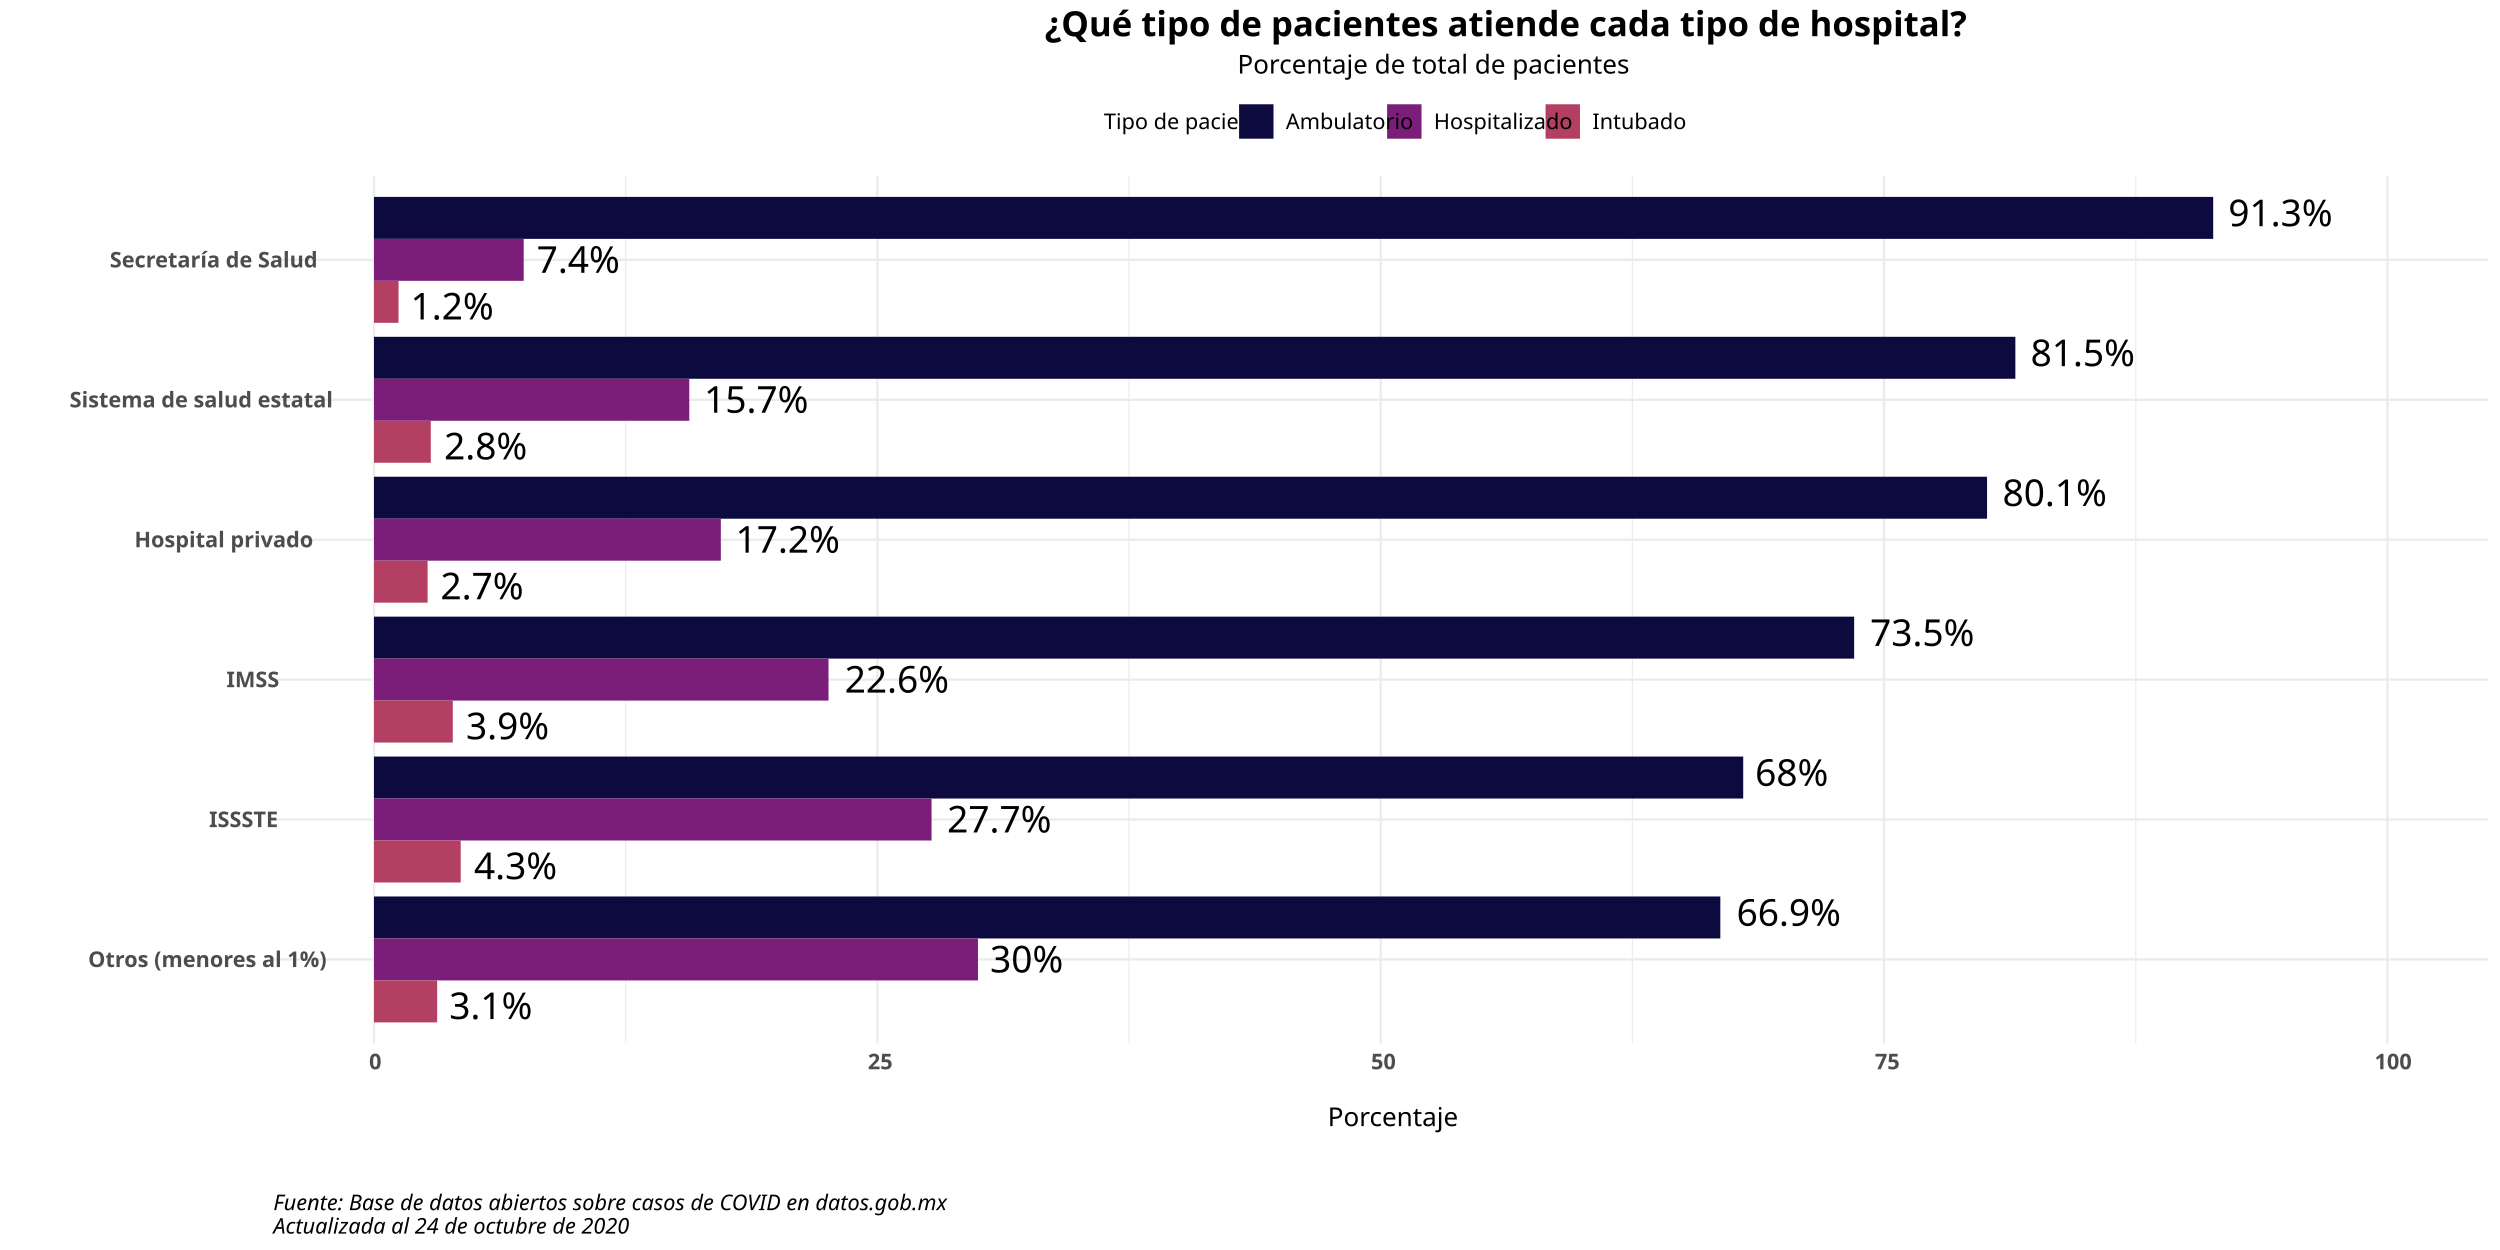
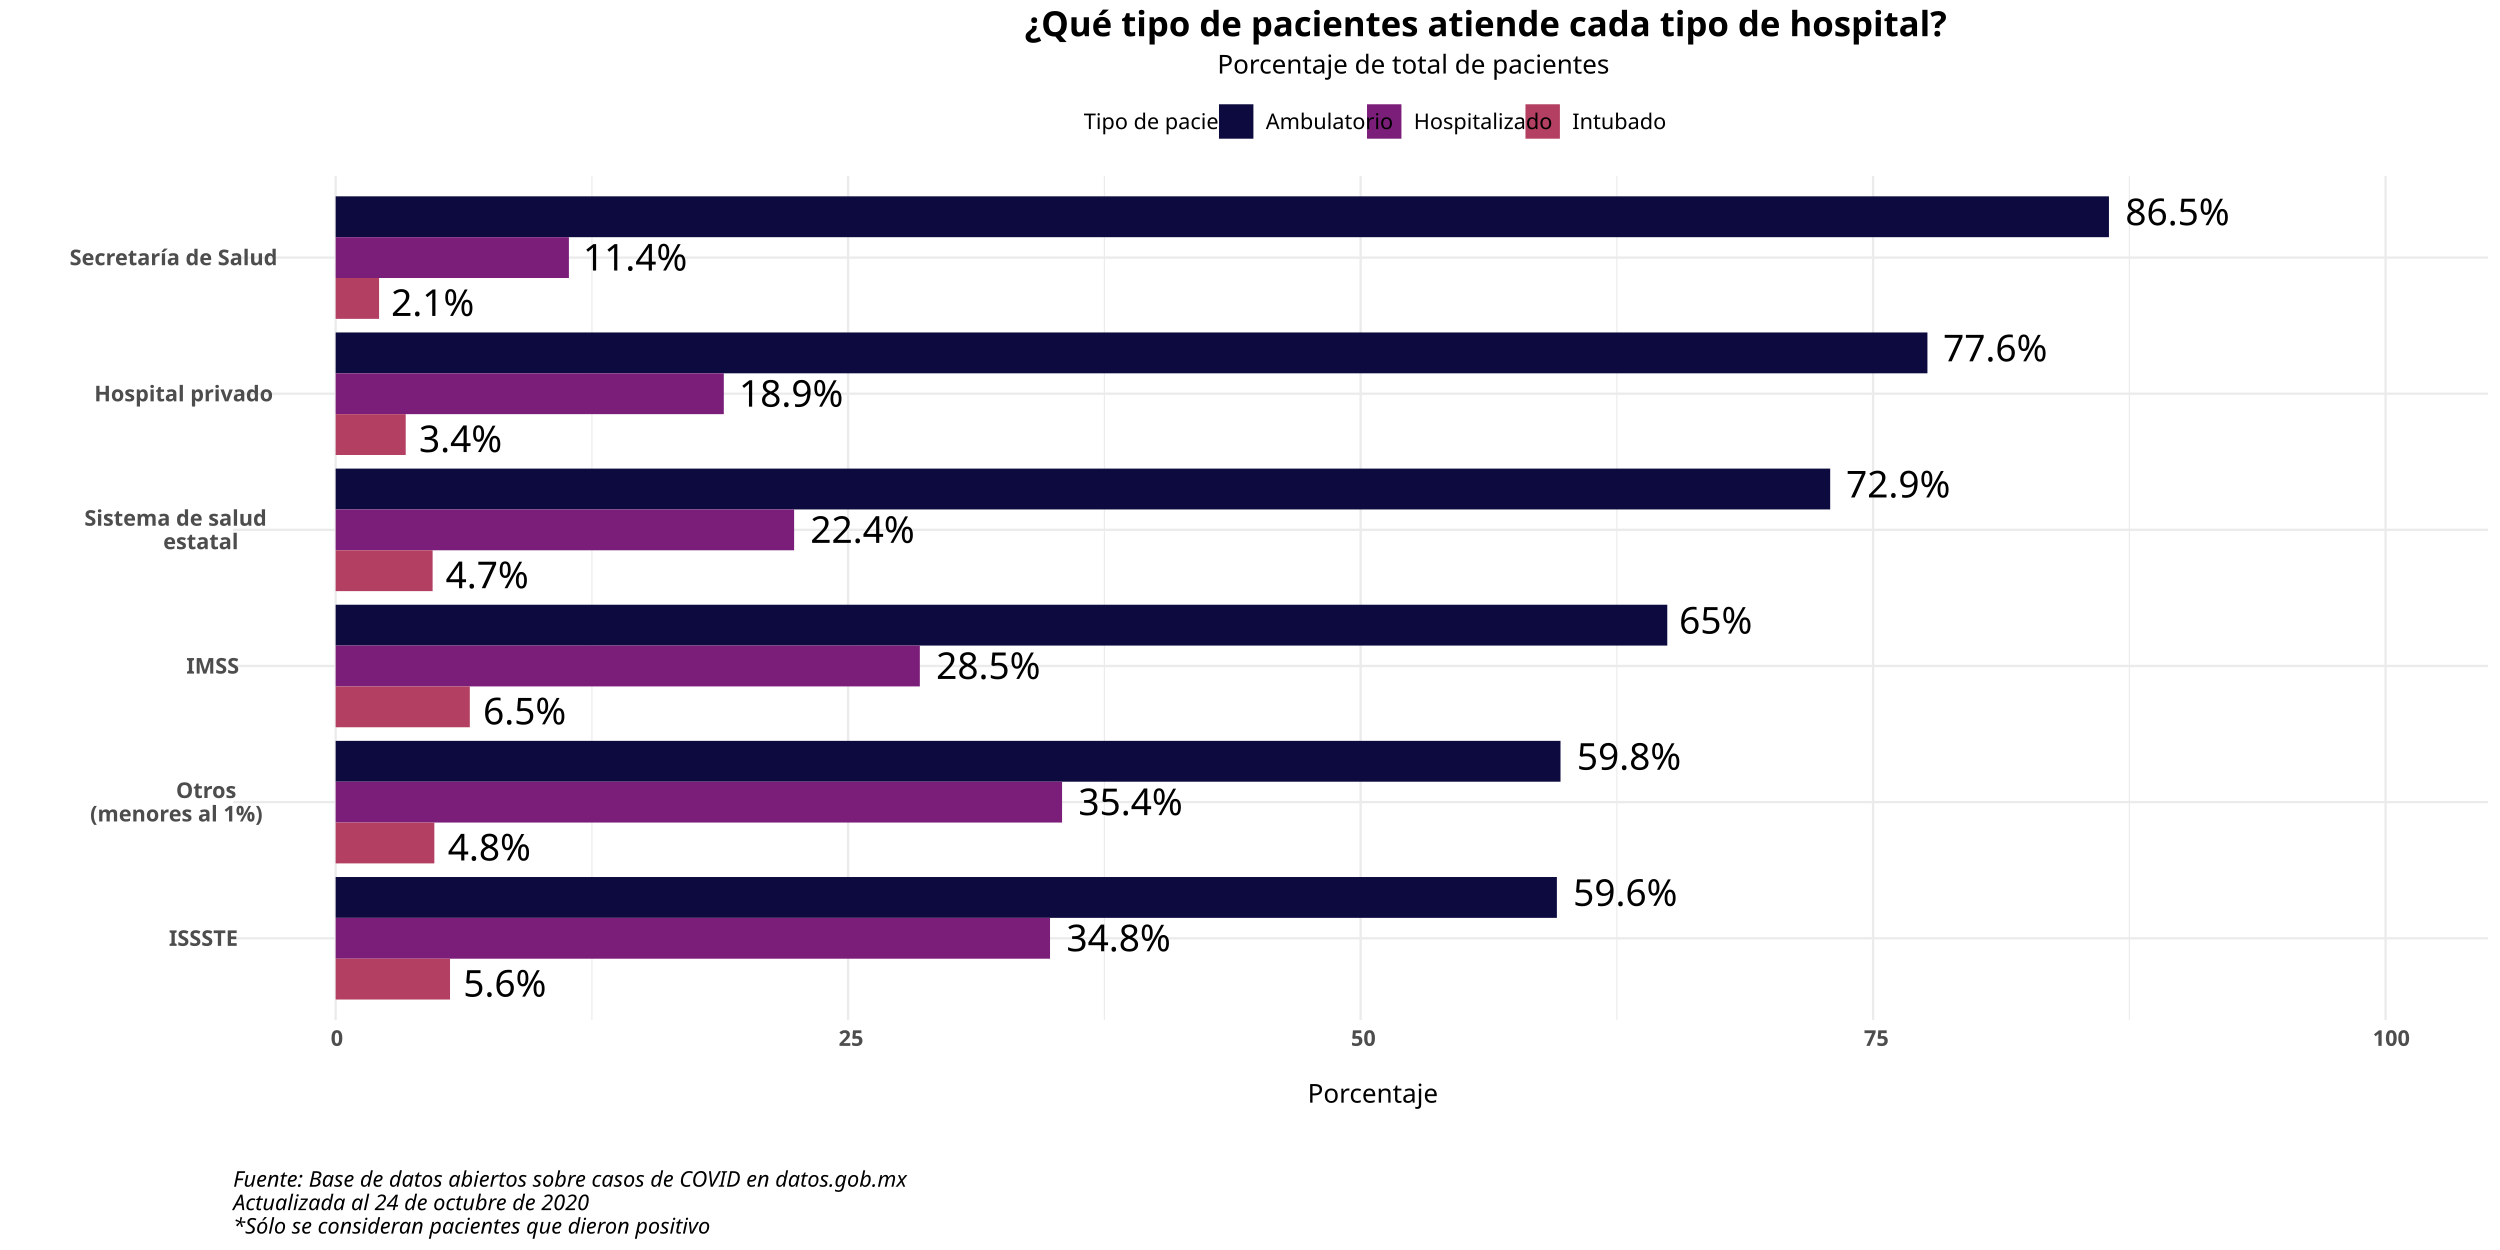
<svg xmlns="http://www.w3.org/2000/svg" viewBox="0 0 1152.00 576.00">
  <defs>
    <style type="text/css">
    line, polyline, polygon, path, rect, circle {
      fill: none;
      stroke: #000000;
      stroke-linecap: round;
      stroke-linejoin: round;
      stroke-miterlimit: 10.00;
    }
  </style>
  </defs>
  <rect width="100%" height="100%" style="stroke: none; fill: #FFFFFF;" />
  <defs>
-     <clipPath id="cpMTI1Ljk1fDExNDYuNTJ8NDgwLjc5fDgxLjA2">
-       <rect x="125.95" y="81.06" width="1020.57" height="399.73" />
+     <clipPath id="cpMTA3LjQ0fDExNDYuNTJ8NDY5Ljk5fDgxLjA2">
+       <rect x="107.44" y="81.06" width="1039.08" height="388.93" />
    </clipPath>
  </defs>
-   <polyline points="288.31,480.79 288.31,81.06 " style="stroke-width: 0.53; stroke: #EBEBEB; stroke-linecap: butt;" clip-path="url(#cpMTI1Ljk1fDExNDYuNTJ8NDgwLjc5fDgxLjA2)" />
-   <polyline points="520.26,480.79 520.26,81.06 " style="stroke-width: 0.53; stroke: #EBEBEB; stroke-linecap: butt;" clip-path="url(#cpMTI1Ljk1fDExNDYuNTJ8NDgwLjc5fDgxLjA2)" />
-   <polyline points="752.21,480.79 752.21,81.06 " style="stroke-width: 0.53; stroke: #EBEBEB; stroke-linecap: butt;" clip-path="url(#cpMTI1Ljk1fDExNDYuNTJ8NDgwLjc5fDgxLjA2)" />
-   <polyline points="984.16,480.79 984.16,81.06 " style="stroke-width: 0.53; stroke: #EBEBEB; stroke-linecap: butt;" clip-path="url(#cpMTI1Ljk1fDExNDYuNTJ8NDgwLjc5fDgxLjA2)" />
-   <polyline points="125.95,442.11 1146.52,442.11 " style="stroke-width: 1.07; stroke: #EBEBEB; stroke-linecap: butt;" clip-path="url(#cpMTI1Ljk1fDExNDYuNTJ8NDgwLjc5fDgxLjA2)" />
-   <polyline points="125.95,377.64 1146.52,377.64 " style="stroke-width: 1.07; stroke: #EBEBEB; stroke-linecap: butt;" clip-path="url(#cpMTI1Ljk1fDExNDYuNTJ8NDgwLjc5fDgxLjA2)" />
-   <polyline points="125.95,313.16 1146.52,313.16 " style="stroke-width: 1.07; stroke: #EBEBEB; stroke-linecap: butt;" clip-path="url(#cpMTI1Ljk1fDExNDYuNTJ8NDgwLjc5fDgxLjA2)" />
-   <polyline points="125.95,248.69 1146.52,248.69 " style="stroke-width: 1.07; stroke: #EBEBEB; stroke-linecap: butt;" clip-path="url(#cpMTI1Ljk1fDExNDYuNTJ8NDgwLjc5fDgxLjA2)" />
-   <polyline points="125.95,184.22 1146.52,184.22 " style="stroke-width: 1.07; stroke: #EBEBEB; stroke-linecap: butt;" clip-path="url(#cpMTI1Ljk1fDExNDYuNTJ8NDgwLjc5fDgxLjA2)" />
-   <polyline points="125.95,119.74 1146.52,119.74 " style="stroke-width: 1.07; stroke: #EBEBEB; stroke-linecap: butt;" clip-path="url(#cpMTI1Ljk1fDExNDYuNTJ8NDgwLjc5fDgxLjA2)" />
-   <polyline points="172.34,480.79 172.34,81.06 " style="stroke-width: 1.07; stroke: #EBEBEB; stroke-linecap: butt;" clip-path="url(#cpMTI1Ljk1fDExNDYuNTJ8NDgwLjc5fDgxLjA2)" />
-   <polyline points="404.29,480.79 404.29,81.06 " style="stroke-width: 1.07; stroke: #EBEBEB; stroke-linecap: butt;" clip-path="url(#cpMTI1Ljk1fDExNDYuNTJ8NDgwLjc5fDgxLjA2)" />
-   <polyline points="636.23,480.79 636.23,81.06 " style="stroke-width: 1.07; stroke: #EBEBEB; stroke-linecap: butt;" clip-path="url(#cpMTI1Ljk1fDExNDYuNTJ8NDgwLjc5fDgxLjA2)" />
-   <polyline points="868.18,480.79 868.18,81.06 " style="stroke-width: 1.07; stroke: #EBEBEB; stroke-linecap: butt;" clip-path="url(#cpMTI1Ljk1fDExNDYuNTJ8NDgwLjc5fDgxLjA2)" />
-   <polyline points="1100.13,480.79 1100.13,81.06 " style="stroke-width: 1.07; stroke: #EBEBEB; stroke-linecap: butt;" clip-path="url(#cpMTI1Ljk1fDExNDYuNTJ8NDgwLjc5fDgxLjA2)" />
-   <rect x="172.34" y="90.73" width="847.50" height="19.34" style="stroke-width: 1.07; stroke: none; stroke-linecap: square; stroke-linejoin: miter; fill: #0C0A3E;" clip-path="url(#cpMTI1Ljk1fDExNDYuNTJ8NDgwLjc5fDgxLjA2)" />
-   <rect x="172.34" y="284.15" width="682.05" height="19.34" style="stroke-width: 1.07; stroke: none; stroke-linecap: square; stroke-linejoin: miter; fill: #0C0A3E;" clip-path="url(#cpMTI1Ljk1fDExNDYuNTJ8NDgwLjc5fDgxLjA2)" />
-   <rect x="172.34" y="348.62" width="630.93" height="19.34" style="stroke-width: 1.07; stroke: none; stroke-linecap: square; stroke-linejoin: miter; fill: #0C0A3E;" clip-path="url(#cpMTI1Ljk1fDExNDYuNTJ8NDgwLjc5fDgxLjA2)" />
-   <rect x="172.34" y="219.68" width="743.29" height="19.34" style="stroke-width: 1.07; stroke: none; stroke-linecap: square; stroke-linejoin: miter; fill: #0C0A3E;" clip-path="url(#cpMTI1Ljk1fDExNDYuNTJ8NDgwLjc5fDgxLjA2)" />
-   <rect x="172.34" y="155.20" width="756.34" height="19.34" style="stroke-width: 1.07; stroke: none; stroke-linecap: square; stroke-linejoin: miter; fill: #0C0A3E;" clip-path="url(#cpMTI1Ljk1fDExNDYuNTJ8NDgwLjc5fDgxLjA2)" />
-   <rect x="172.34" y="413.10" width="620.39" height="19.34" style="stroke-width: 1.07; stroke: none; stroke-linecap: square; stroke-linejoin: miter; fill: #0C0A3E;" clip-path="url(#cpMTI1Ljk1fDExNDYuNTJ8NDgwLjc5fDgxLjA2)" />
-   <rect x="172.34" y="110.07" width="68.98" height="19.34" style="stroke-width: 1.07; stroke: none; stroke-linecap: square; stroke-linejoin: miter; fill: #7B1E7A;" clip-path="url(#cpMTI1Ljk1fDExNDYuNTJ8NDgwLjc5fDgxLjA2)" />
-   <rect x="172.34" y="303.49" width="209.44" height="19.34" style="stroke-width: 1.07; stroke: none; stroke-linecap: square; stroke-linejoin: miter; fill: #7B1E7A;" clip-path="url(#cpMTI1Ljk1fDExNDYuNTJ8NDgwLjc5fDgxLjA2)" />
-   <rect x="172.34" y="367.97" width="256.92" height="19.34" style="stroke-width: 1.07; stroke: none; stroke-linecap: square; stroke-linejoin: miter; fill: #7B1E7A;" clip-path="url(#cpMTI1Ljk1fDExNDYuNTJ8NDgwLjc5fDgxLjA2)" />
-   <rect x="172.34" y="239.02" width="159.81" height="19.34" style="stroke-width: 1.07; stroke: none; stroke-linecap: square; stroke-linejoin: miter; fill: #7B1E7A;" clip-path="url(#cpMTI1Ljk1fDExNDYuNTJ8NDgwLjc5fDgxLjA2)" />
-   <rect x="172.34" y="174.55" width="145.28" height="19.34" style="stroke-width: 1.07; stroke: none; stroke-linecap: square; stroke-linejoin: miter; fill: #7B1E7A;" clip-path="url(#cpMTI1Ljk1fDExNDYuNTJ8NDgwLjc5fDgxLjA2)" />
-   <rect x="172.34" y="432.44" width="278.31" height="19.34" style="stroke-width: 1.07; stroke: none; stroke-linecap: square; stroke-linejoin: miter; fill: #7B1E7A;" clip-path="url(#cpMTI1Ljk1fDExNDYuNTJ8NDgwLjc5fDgxLjA2)" />
-   <rect x="172.34" y="129.42" width="11.31" height="19.34" style="stroke-width: 1.07; stroke: none; stroke-linecap: square; stroke-linejoin: miter; fill: #B33F62;" clip-path="url(#cpMTI1Ljk1fDExNDYuNTJ8NDgwLjc5fDgxLjA2)" />
-   <rect x="172.34" y="322.83" width="36.30" height="19.34" style="stroke-width: 1.07; stroke: none; stroke-linecap: square; stroke-linejoin: miter; fill: #B33F62;" clip-path="url(#cpMTI1Ljk1fDExNDYuNTJ8NDgwLjc5fDgxLjA2)" />
-   <rect x="172.34" y="387.31" width="39.95" height="19.34" style="stroke-width: 1.07; stroke: none; stroke-linecap: square; stroke-linejoin: miter; fill: #B33F62;" clip-path="url(#cpMTI1Ljk1fDExNDYuNTJ8NDgwLjc5fDgxLjA2)" />
-   <rect x="172.34" y="258.36" width="24.70" height="19.34" style="stroke-width: 1.07; stroke: none; stroke-linecap: square; stroke-linejoin: miter; fill: #B33F62;" clip-path="url(#cpMTI1Ljk1fDExNDYuNTJ8NDgwLjc5fDgxLjA2)" />
-   <rect x="172.34" y="193.89" width="26.17" height="19.34" style="stroke-width: 1.07; stroke: none; stroke-linecap: square; stroke-linejoin: miter; fill: #B33F62;" clip-path="url(#cpMTI1Ljk1fDExNDYuNTJ8NDgwLjc5fDgxLjA2)" />
-   <rect x="172.34" y="451.78" width="29.10" height="19.34" style="stroke-width: 1.07; stroke: none; stroke-linecap: square; stroke-linejoin: miter; fill: #B33F62;" clip-path="url(#cpMTI1Ljk1fDExNDYuNTJ8NDgwLjc5fDgxLjA2)" />
-   <g clip-path="url(#cpMTI1Ljk1fDExNDYuNTJ8NDgwLjc5fDgxLjA2)">
-     <text x="1026.80" y="104.23" style="font-size: 17.07px; font-family: Barlow Condensed;" textLength="34.79px" lengthAdjust="spacingAndGlyphs">91.3%</text>
+   <polyline points="272.75,469.99 272.75,81.06 " style="stroke-width: 0.53; stroke: #EBEBEB; stroke-linecap: butt;" clip-path="url(#cpMTA3LjQ0fDExNDYuNTJ8NDY5Ljk5fDgxLjA2)" />
+   <polyline points="508.90,469.99 508.90,81.06 " style="stroke-width: 0.53; stroke: #EBEBEB; stroke-linecap: butt;" clip-path="url(#cpMTA3LjQ0fDExNDYuNTJ8NDY5Ljk5fDgxLjA2)" />
+   <polyline points="745.06,469.99 745.06,81.06 " style="stroke-width: 0.53; stroke: #EBEBEB; stroke-linecap: butt;" clip-path="url(#cpMTA3LjQ0fDExNDYuNTJ8NDY5Ljk5fDgxLjA2)" />
+   <polyline points="981.21,469.99 981.21,81.06 " style="stroke-width: 0.53; stroke: #EBEBEB; stroke-linecap: butt;" clip-path="url(#cpMTA3LjQ0fDExNDYuNTJ8NDY5Ljk5fDgxLjA2)" />
+   <polyline points="107.44,432.36 1146.52,432.36 " style="stroke-width: 1.07; stroke: #EBEBEB; stroke-linecap: butt;" clip-path="url(#cpMTA3LjQ0fDExNDYuNTJ8NDY5Ljk5fDgxLjA2)" />
+   <polyline points="107.44,369.62 1146.52,369.62 " style="stroke-width: 1.07; stroke: #EBEBEB; stroke-linecap: butt;" clip-path="url(#cpMTA3LjQ0fDExNDYuNTJ8NDY5Ljk5fDgxLjA2)" />
+   <polyline points="107.44,306.89 1146.52,306.89 " style="stroke-width: 1.07; stroke: #EBEBEB; stroke-linecap: butt;" clip-path="url(#cpMTA3LjQ0fDExNDYuNTJ8NDY5Ljk5fDgxLjA2)" />
+   <polyline points="107.44,244.16 1146.52,244.16 " style="stroke-width: 1.07; stroke: #EBEBEB; stroke-linecap: butt;" clip-path="url(#cpMTA3LjQ0fDExNDYuNTJ8NDY5Ljk5fDgxLjA2)" />
+   <polyline points="107.44,181.43 1146.52,181.43 " style="stroke-width: 1.07; stroke: #EBEBEB; stroke-linecap: butt;" clip-path="url(#cpMTA3LjQ0fDExNDYuNTJ8NDY5Ljk5fDgxLjA2)" />
+   <polyline points="107.44,118.70 1146.52,118.70 " style="stroke-width: 1.07; stroke: #EBEBEB; stroke-linecap: butt;" clip-path="url(#cpMTA3LjQ0fDExNDYuNTJ8NDY5Ljk5fDgxLjA2)" />
+   <polyline points="154.67,469.99 154.67,81.06 " style="stroke-width: 1.07; stroke: #EBEBEB; stroke-linecap: butt;" clip-path="url(#cpMTA3LjQ0fDExNDYuNTJ8NDY5Ljk5fDgxLjA2)" />
+   <polyline points="390.82,469.99 390.82,81.06 " style="stroke-width: 1.07; stroke: #EBEBEB; stroke-linecap: butt;" clip-path="url(#cpMTA3LjQ0fDExNDYuNTJ8NDY5Ljk5fDgxLjA2)" />
+   <polyline points="626.98,469.99 626.98,81.06 " style="stroke-width: 1.07; stroke: #EBEBEB; stroke-linecap: butt;" clip-path="url(#cpMTA3LjQ0fDExNDYuNTJ8NDY5Ljk5fDgxLjA2)" />
+   <polyline points="863.13,469.99 863.13,81.06 " style="stroke-width: 1.07; stroke: #EBEBEB; stroke-linecap: butt;" clip-path="url(#cpMTA3LjQ0fDExNDYuNTJ8NDY5Ljk5fDgxLjA2)" />
+   <polyline points="1099.29,469.99 1099.29,81.06 " style="stroke-width: 1.07; stroke: #EBEBEB; stroke-linecap: butt;" clip-path="url(#cpMTA3LjQ0fDExNDYuNTJ8NDY5Ljk5fDgxLjA2)" />
+   <rect x="154.67" y="90.47" width="817.13" height="18.82" style="stroke-width: 1.07; stroke: none; stroke-linecap: square; stroke-linejoin: miter; fill: #0C0A3E;" clip-path="url(#cpMTA3LjQ0fDExNDYuNTJ8NDY5Ljk5fDgxLjA2)" />
+   <rect x="154.67" y="278.66" width="613.61" height="18.82" style="stroke-width: 1.07; stroke: none; stroke-linecap: square; stroke-linejoin: miter; fill: #0C0A3E;" clip-path="url(#cpMTA3LjQ0fDExNDYuNTJ8NDY5Ljk5fDgxLjA2)" />
+   <rect x="154.67" y="404.13" width="562.74" height="18.82" style="stroke-width: 1.07; stroke: none; stroke-linecap: square; stroke-linejoin: miter; fill: #0C0A3E;" clip-path="url(#cpMTA3LjQ0fDExNDYuNTJ8NDY5Ljk5fDgxLjA2)" />
+   <rect x="154.67" y="153.20" width="733.49" height="18.82" style="stroke-width: 1.07; stroke: none; stroke-linecap: square; stroke-linejoin: miter; fill: #0C0A3E;" clip-path="url(#cpMTA3LjQ0fDExNDYuNTJ8NDY5Ljk5fDgxLjA2)" />
+   <rect x="154.67" y="215.93" width="688.68" height="18.82" style="stroke-width: 1.07; stroke: none; stroke-linecap: square; stroke-linejoin: miter; fill: #0C0A3E;" clip-path="url(#cpMTA3LjQ0fDExNDYuNTJ8NDY5Ljk5fDgxLjA2)" />
+   <rect x="154.67" y="341.39" width="564.41" height="18.82" style="stroke-width: 1.07; stroke: none; stroke-linecap: square; stroke-linejoin: miter; fill: #0C0A3E;" clip-path="url(#cpMTA3LjQ0fDExNDYuNTJ8NDY5Ljk5fDgxLjA2)" />
+   <rect x="154.67" y="109.29" width="107.48" height="18.82" style="stroke-width: 1.07; stroke: none; stroke-linecap: square; stroke-linejoin: miter; fill: #7B1E7A;" clip-path="url(#cpMTA3LjQ0fDExNDYuNTJ8NDY5Ljk5fDgxLjA2)" />
+   <rect x="154.67" y="297.48" width="269.19" height="18.82" style="stroke-width: 1.07; stroke: none; stroke-linecap: square; stroke-linejoin: miter; fill: #7B1E7A;" clip-path="url(#cpMTA3LjQ0fDExNDYuNTJ8NDY5Ljk5fDgxLjA2)" />
+   <rect x="154.67" y="422.95" width="329.18" height="18.82" style="stroke-width: 1.07; stroke: none; stroke-linecap: square; stroke-linejoin: miter; fill: #7B1E7A;" clip-path="url(#cpMTA3LjQ0fDExNDYuNTJ8NDY5Ljk5fDgxLjA2)" />
+   <rect x="154.67" y="172.02" width="178.86" height="18.82" style="stroke-width: 1.07; stroke: none; stroke-linecap: square; stroke-linejoin: miter; fill: #7B1E7A;" clip-path="url(#cpMTA3LjQ0fDExNDYuNTJ8NDY5Ljk5fDgxLjA2)" />
+   <rect x="154.67" y="234.75" width="211.26" height="18.82" style="stroke-width: 1.07; stroke: none; stroke-linecap: square; stroke-linejoin: miter; fill: #7B1E7A;" clip-path="url(#cpMTA3LjQ0fDExNDYuNTJ8NDY5Ljk5fDgxLjA2)" />
+   <rect x="154.67" y="360.21" width="334.73" height="18.82" style="stroke-width: 1.07; stroke: none; stroke-linecap: square; stroke-linejoin: miter; fill: #7B1E7A;" clip-path="url(#cpMTA3LjQ0fDExNDYuNTJ8NDY5Ljk5fDgxLjA2)" />
+   <rect x="154.67" y="128.11" width="20.01" height="18.82" style="stroke-width: 1.07; stroke: none; stroke-linecap: square; stroke-linejoin: miter; fill: #B33F62;" clip-path="url(#cpMTA3LjQ0fDExNDYuNTJ8NDY5Ljk5fDgxLjA2)" />
+   <rect x="154.67" y="316.30" width="61.82" height="18.82" style="stroke-width: 1.07; stroke: none; stroke-linecap: square; stroke-linejoin: miter; fill: #B33F62;" clip-path="url(#cpMTA3LjQ0fDExNDYuNTJ8NDY5Ljk5fDgxLjA2)" />
+   <rect x="154.67" y="441.76" width="52.70" height="18.82" style="stroke-width: 1.07; stroke: none; stroke-linecap: square; stroke-linejoin: miter; fill: #B33F62;" clip-path="url(#cpMTA3LjQ0fDExNDYuNTJ8NDY5Ljk5fDgxLjA2)" />
+   <rect x="154.67" y="190.84" width="32.28" height="18.82" style="stroke-width: 1.07; stroke: none; stroke-linecap: square; stroke-linejoin: miter; fill: #B33F62;" clip-path="url(#cpMTA3LjQ0fDExNDYuNTJ8NDY5Ljk5fDgxLjA2)" />
+   <rect x="154.67" y="253.57" width="44.68" height="18.82" style="stroke-width: 1.07; stroke: none; stroke-linecap: square; stroke-linejoin: miter; fill: #B33F62;" clip-path="url(#cpMTA3LjQ0fDExNDYuNTJ8NDY5Ljk5fDgxLjA2)" />
+   <rect x="154.67" y="379.03" width="45.48" height="18.82" style="stroke-width: 1.07; stroke: none; stroke-linecap: square; stroke-linejoin: miter; fill: #B33F62;" clip-path="url(#cpMTA3LjQ0fDExNDYuNTJ8NDY5Ljk5fDgxLjA2)" />
+   <g clip-path="url(#cpMTA3LjQ0fDExNDYuNTJ8NDY5Ljk5fDgxLjA2)">
+     <text x="979.35" y="103.76" style="font-size: 17.07px; font-family: Barlow Condensed;" textLength="37.76px" lengthAdjust="spacingAndGlyphs">86.5%</text>
  </g>
-   <g clip-path="url(#cpMTI1Ljk1fDExNDYuNTJ8NDgwLjc5fDgxLjA2)">
-     <text x="861.74" y="297.65" style="font-size: 17.07px; font-family: Barlow Condensed;" textLength="36.77px" lengthAdjust="spacingAndGlyphs">73.5%</text>
+   <g clip-path="url(#cpMTA3LjQ0fDExNDYuNTJ8NDY5Ljk5fDgxLjA2)">
+     <text x="773.74" y="291.96" style="font-size: 17.07px; font-family: Barlow Condensed;" textLength="27.31px" lengthAdjust="spacingAndGlyphs">65%</text>
  </g>
-   <g clip-path="url(#cpMTI1Ljk1fDExNDYuNTJ8NDgwLjc5fDgxLjA2)">
-     <text x="808.77" y="362.12" style="font-size: 17.07px; font-family: Barlow Condensed;" textLength="27.54px" lengthAdjust="spacingAndGlyphs">68%</text>
+   <g clip-path="url(#cpMTA3LjQ0fDExNDYuNTJ8NDY5Ljk5fDgxLjA2)">
+     <text x="724.90" y="417.42" style="font-size: 17.07px; font-family: Barlow Condensed;" textLength="37.44px" lengthAdjust="spacingAndGlyphs">59.6%</text>
  </g>
-   <g clip-path="url(#cpMTI1Ljk1fDExNDYuNTJ8NDgwLjc5fDgxLjA2)">
-     <text x="922.77" y="233.17" style="font-size: 17.07px; font-family: Barlow Condensed;" textLength="35.73px" lengthAdjust="spacingAndGlyphs">80.1%</text>
+   <g clip-path="url(#cpMTA3LjQ0fDExNDYuNTJ8NDY5Ljk5fDgxLjA2)">
+     <text x="895.37" y="166.49" style="font-size: 17.07px; font-family: Barlow Condensed;" textLength="36.07px" lengthAdjust="spacingAndGlyphs">77.6%</text>
  </g>
-   <g clip-path="url(#cpMTI1Ljk1fDExNDYuNTJ8NDgwLjc5fDgxLjA2)">
-     <text x="935.70" y="168.70" style="font-size: 17.07px; font-family: Barlow Condensed;" textLength="35.13px" lengthAdjust="spacingAndGlyphs">81.5%</text>
+   <g clip-path="url(#cpMTA3LjQ0fDExNDYuNTJ8NDY5Ljk5fDgxLjA2)">
+     <text x="850.66" y="229.23" style="font-size: 17.07px; font-family: Barlow Condensed;" textLength="36.57px" lengthAdjust="spacingAndGlyphs">72.9%</text>
  </g>
-   <g clip-path="url(#cpMTI1Ljk1fDExNDYuNTJ8NDgwLjc5fDgxLjA2)">
-     <text x="800.22" y="426.59" style="font-size: 17.07px; font-family: Barlow Condensed;" textLength="37.46px" lengthAdjust="spacingAndGlyphs">66.9%</text>
+   <g clip-path="url(#cpMTA3LjQ0fDExNDYuNTJ8NDY5Ljk5fDgxLjA2)">
+     <text x="726.61" y="354.69" style="font-size: 17.07px; font-family: Barlow Condensed;" textLength="37.64px" lengthAdjust="spacingAndGlyphs">59.8%</text>
  </g>
-   <g clip-path="url(#cpMTI1Ljk1fDExNDYuNTJ8NDgwLjc5fDgxLjA2)">
-     <text x="247.30" y="125.72" style="font-size: 17.07px; font-family: Barlow Condensed;" textLength="29.91px" lengthAdjust="spacingAndGlyphs">7.4%</text>
+   <g clip-path="url(#cpMTA3LjQ0fDExNDYuNTJ8NDY5Ljk5fDgxLjA2)">
+     <text x="268.63" y="124.67" style="font-size: 17.07px; font-family: Barlow Condensed;" textLength="32.40px" lengthAdjust="spacingAndGlyphs">11.4%</text>
  </g>
-   <g clip-path="url(#cpMTI1Ljk1fDExNDYuNTJ8NDgwLjc5fDgxLjA2)">
-     <text x="389.24" y="319.14" style="font-size: 17.07px; font-family: Barlow Condensed;" textLength="37.30px" lengthAdjust="spacingAndGlyphs">22.6%</text>
+   <g clip-path="url(#cpMTA3LjQ0fDExNDYuNTJ8NDY5Ljk5fDgxLjA2)">
+     <text x="431.38" y="312.87" style="font-size: 17.07px; font-family: Barlow Condensed;" textLength="37.63px" lengthAdjust="spacingAndGlyphs">28.5%</text>
  </g>
-   <g clip-path="url(#cpMTI1Ljk1fDExNDYuNTJ8NDgwLjc5fDgxLjA2)">
-     <text x="436.44" y="383.61" style="font-size: 17.07px; font-family: Barlow Condensed;" textLength="35.94px" lengthAdjust="spacingAndGlyphs">27.7%</text>
+   <g clip-path="url(#cpMTA3LjQ0fDExNDYuNTJ8NDY5Ljk5fDgxLjA2)">
+     <text x="491.41" y="438.33" style="font-size: 17.07px; font-family: Barlow Condensed;" textLength="37.83px" lengthAdjust="spacingAndGlyphs">34.8%</text>
  </g>
-   <g clip-path="url(#cpMTI1Ljk1fDExNDYuNTJ8NDgwLjc5fDgxLjA2)">
-     <text x="338.95" y="254.67" style="font-size: 17.07px; font-family: Barlow Condensed;" textLength="34.06px" lengthAdjust="spacingAndGlyphs">17.2%</text>
+   <g clip-path="url(#cpMTA3LjQ0fDExNDYuNTJ8NDY5Ljk5fDgxLjA2)">
+     <text x="340.53" y="187.41" style="font-size: 17.07px; font-family: Barlow Condensed;" textLength="35.03px" lengthAdjust="spacingAndGlyphs">18.9%</text>
  </g>
-   <g clip-path="url(#cpMTI1Ljk1fDExNDYuNTJ8NDgwLjc5fDgxLjA2)">
-     <text x="324.46" y="190.19" style="font-size: 17.07px; font-family: Barlow Condensed;" textLength="34.18px" lengthAdjust="spacingAndGlyphs">15.7%</text>
+   <g clip-path="url(#cpMTA3LjQ0fDExNDYuNTJ8NDY5Ljk5fDgxLjA2)">
+     <text x="373.41" y="250.14" style="font-size: 17.07px; font-family: Barlow Condensed;" textLength="37.39px" lengthAdjust="spacingAndGlyphs">22.4%</text>
  </g>
-   <g clip-path="url(#cpMTI1Ljk1fDExNDYuNTJ8NDgwLjc5fDgxLjA2)">
-     <text x="456.22" y="448.09" style="font-size: 17.07px; font-family: Barlow Condensed;" textLength="27.88px" lengthAdjust="spacingAndGlyphs">30%</text>
+   <g clip-path="url(#cpMTA3LjQ0fDExNDYuNTJ8NDY5Ljk5fDgxLjA2)">
+     <text x="496.92" y="375.60" style="font-size: 17.07px; font-family: Barlow Condensed;" textLength="37.61px" lengthAdjust="spacingAndGlyphs">35.4%</text>
  </g>
-   <g clip-path="url(#cpMTI1Ljk1fDExNDYuNTJ8NDgwLjc5fDgxLjA2)">
-     <text x="189.20" y="147.21" style="font-size: 17.07px; font-family: Barlow Condensed;" textLength="27.81px" lengthAdjust="spacingAndGlyphs">1.2%</text>
+   <g clip-path="url(#cpMTA3LjQ0fDExNDYuNTJ8NDY5Ljk5fDgxLjA2)">
+     <text x="180.24" y="145.58" style="font-size: 17.07px; font-family: Barlow Condensed;" textLength="27.81px" lengthAdjust="spacingAndGlyphs">2.1%</text>
  </g>
-   <g clip-path="url(#cpMTI1Ljk1fDExNDYuNTJ8NDgwLjc5fDgxLjA2)">
-     <text x="214.72" y="340.63" style="font-size: 17.07px; font-family: Barlow Condensed;" textLength="30.42px" lengthAdjust="spacingAndGlyphs">3.9%</text>
+   <g clip-path="url(#cpMTA3LjQ0fDExNDYuNTJ8NDY5Ljk5fDgxLjA2)">
+     <text x="222.60" y="333.78" style="font-size: 17.07px; font-family: Barlow Condensed;" textLength="30.56px" lengthAdjust="spacingAndGlyphs">6.5%</text>
  </g>
-   <g clip-path="url(#cpMTI1Ljk1fDExNDYuNTJ8NDgwLjc5fDgxLjA2)">
-     <text x="218.41" y="405.10" style="font-size: 17.07px; font-family: Barlow Condensed;" textLength="30.63px" lengthAdjust="spacingAndGlyphs">4.3%</text>
+   <g clip-path="url(#cpMTA3LjQ0fDExNDYuNTJ8NDY5Ljk5fDgxLjA2)">
+     <text x="213.48" y="459.24" style="font-size: 17.07px; font-family: Barlow Condensed;" textLength="30.56px" lengthAdjust="spacingAndGlyphs">5.6%</text>
  </g>
-   <g clip-path="url(#cpMTI1Ljk1fDExNDYuNTJ8NDgwLjc5fDgxLjA2)">
-     <text x="202.97" y="276.16" style="font-size: 17.07px; font-family: Barlow Condensed;" textLength="29.69px" lengthAdjust="spacingAndGlyphs">2.7%</text>
+   <g clip-path="url(#cpMTA3LjQ0fDExNDYuNTJ8NDY5Ljk5fDgxLjA2)">
+     <text x="193.07" y="208.32" style="font-size: 17.07px; font-family: Barlow Condensed;" textLength="30.63px" lengthAdjust="spacingAndGlyphs">3.4%</text>
  </g>
-   <g clip-path="url(#cpMTI1Ljk1fDExNDYuNTJ8NDgwLjc5fDgxLjA2)">
-     <text x="204.64" y="211.68" style="font-size: 17.07px; font-family: Barlow Condensed;" textLength="30.64px" lengthAdjust="spacingAndGlyphs">2.8%</text>
+   <g clip-path="url(#cpMTA3LjQ0fDExNDYuNTJ8NDY5Ljk5fDgxLjA2)">
+     <text x="205.33" y="271.05" style="font-size: 17.07px; font-family: Barlow Condensed;" textLength="29.91px" lengthAdjust="spacingAndGlyphs">4.7%</text>
  </g>
-   <g clip-path="url(#cpMTI1Ljk1fDExNDYuNTJ8NDgwLjc5fDgxLjA2)">
-     <text x="207.02" y="469.58" style="font-size: 17.07px; font-family: Barlow Condensed;" textLength="27.91px" lengthAdjust="spacingAndGlyphs">3.1%</text>
+   <g clip-path="url(#cpMTA3LjQ0fDExNDYuNTJ8NDY5Ljk5fDgxLjA2)">
+     <text x="206.32" y="396.51" style="font-size: 17.07px; font-family: Barlow Condensed;" textLength="30.87px" lengthAdjust="spacingAndGlyphs">4.8%</text>
  </g>
  <defs>
    <clipPath id="cpMC4wMHwxMTUyLjAwfDU3Ni4wMHwwLjAw">
      <rect x="0.00" y="0.00" width="1152.00" height="576.00" />
    </clipPath>
  </defs>
  <g clip-path="url(#cpMC4wMHwxMTUyLjAwfDU3Ni4wMHwwLjAw)">
-     <text x="40.61" y="445.61" style="font-size: 10.00px; font-weight: bold; fill: #4D4D4D; font-family: Barlow Condensed;" textLength="80.41px" lengthAdjust="spacingAndGlyphs">Otros (menores al 1%)</text>
+     <text x="77.83" y="435.86" style="font-size: 10.00px; font-weight: bold; fill: #4D4D4D; font-family: Barlow Condensed;" textLength="24.68px" lengthAdjust="spacingAndGlyphs">ISSSTE</text>
  </g>
  <g clip-path="url(#cpMC4wMHwxMTUyLjAwfDU3Ni4wMHwwLjAw)">
-     <text x="96.34" y="381.14" style="font-size: 10.00px; font-weight: bold; fill: #4D4D4D; font-family: Barlow Condensed;" textLength="24.68px" lengthAdjust="spacingAndGlyphs">ISSSTE</text>
+     <text x="81.09" y="367.72" style="font-size: 10.00px; font-weight: bold; fill: #4D4D4D; font-family: Barlow Condensed;" textLength="21.42px" lengthAdjust="spacingAndGlyphs">Otros </text>
  </g>
  <g clip-path="url(#cpMC4wMHwxMTUyLjAwfDU3Ni4wMHwwLjAw)">
-     <text x="104.36" y="316.66" style="font-size: 10.00px; font-weight: bold; fill: #4D4D4D; font-family: Barlow Condensed;" textLength="16.66px" lengthAdjust="spacingAndGlyphs">IMSS</text>
+     <text x="41.52" y="378.52" style="font-size: 10.00px; font-weight: bold; fill: #4D4D4D; font-family: Barlow Condensed;" textLength="60.99px" lengthAdjust="spacingAndGlyphs"> (menores al 1%)</text>
  </g>
  <g clip-path="url(#cpMC4wMHwxMTUyLjAwfDU3Ni4wMHwwLjAw)">
-     <text x="61.95" y="252.19" style="font-size: 10.00px; font-weight: bold; fill: #4D4D4D; font-family: Barlow Condensed;" textLength="59.07px" lengthAdjust="spacingAndGlyphs">Hospital privado</text>
+     <text x="85.85" y="310.39" style="font-size: 10.00px; font-weight: bold; fill: #4D4D4D; font-family: Barlow Condensed;" textLength="16.66px" lengthAdjust="spacingAndGlyphs">IMSS</text>
  </g>
  <g clip-path="url(#cpMC4wMHwxMTUyLjAwfDU3Ni4wMHwwLjAw)">
-     <text x="32.08" y="187.72" style="font-size: 10.00px; font-weight: bold; fill: #4D4D4D; font-family: Barlow Condensed;" textLength="88.94px" lengthAdjust="spacingAndGlyphs">Sistema de salud estatal</text>
+     <text x="38.88" y="242.26" style="font-size: 10.00px; font-weight: bold; fill: #4D4D4D; font-family: Barlow Condensed;" textLength="63.63px" lengthAdjust="spacingAndGlyphs">Sistema de salud </text>
  </g>
  <g clip-path="url(#cpMC4wMHwxMTUyLjAwfDU3Ni4wMHwwLjAw)">
-     <text x="50.59" y="123.24" style="font-size: 10.00px; font-weight: bold; fill: #4D4D4D; font-family: Barlow Condensed;" textLength="70.43px" lengthAdjust="spacingAndGlyphs">Secretaría de Salud</text>
+     <text x="75.20" y="253.06" style="font-size: 10.00px; font-weight: bold; fill: #4D4D4D; font-family: Barlow Condensed;" textLength="27.31px" lengthAdjust="spacingAndGlyphs"> estatal</text>
  </g>
  <g clip-path="url(#cpMC4wMHwxMTUyLjAwfDU3Ni4wMHwwLjAw)">
-     <text x="170.07" y="492.73" style="font-size: 10.00px; font-weight: bold; fill: #4D4D4D; font-family: Barlow Condensed;" textLength="4.53px" lengthAdjust="spacingAndGlyphs">0</text>
+     <text x="43.44" y="184.93" style="font-size: 10.00px; font-weight: bold; fill: #4D4D4D; font-family: Barlow Condensed;" textLength="59.07px" lengthAdjust="spacingAndGlyphs">Hospital privado</text>
  </g>
  <g clip-path="url(#cpMC4wMHwxMTUyLjAwfDU3Ni4wMHwwLjAw)">
-     <text x="399.90" y="492.73" style="font-size: 10.00px; font-weight: bold; fill: #4D4D4D; font-family: Barlow Condensed;" textLength="8.77px" lengthAdjust="spacingAndGlyphs">25</text>
+     <text x="32.08" y="122.20" style="font-size: 10.00px; font-weight: bold; fill: #4D4D4D; font-family: Barlow Condensed;" textLength="70.43px" lengthAdjust="spacingAndGlyphs">Secretaría de Salud</text>
  </g>
  <g clip-path="url(#cpMC4wMHwxMTUyLjAwfDU3Ni4wMHwwLjAw)">
-     <text x="631.77" y="492.73" style="font-size: 10.00px; font-weight: bold; fill: #4D4D4D; font-family: Barlow Condensed;" textLength="8.92px" lengthAdjust="spacingAndGlyphs">50</text>
+     <text x="152.40" y="481.93" style="font-size: 10.00px; font-weight: bold; fill: #4D4D4D; font-family: Barlow Condensed;" textLength="4.53px" lengthAdjust="spacingAndGlyphs">0</text>
  </g>
  <g clip-path="url(#cpMC4wMHwxMTUyLjAwfDU3Ni4wMHwwLjAw)">
-     <text x="863.95" y="492.73" style="font-size: 10.00px; font-weight: bold; fill: #4D4D4D; font-family: Barlow Condensed;" textLength="8.46px" lengthAdjust="spacingAndGlyphs">75</text>
+     <text x="386.44" y="481.93" style="font-size: 10.00px; font-weight: bold; fill: #4D4D4D; font-family: Barlow Condensed;" textLength="8.77px" lengthAdjust="spacingAndGlyphs">25</text>
  </g>
  <g clip-path="url(#cpMC4wMHwxMTUyLjAwfDU3Ni4wMHwwLjAw)">
-     <text x="1094.18" y="492.73" style="font-size: 10.00px; font-weight: bold; fill: #4D4D4D; font-family: Barlow Condensed;" textLength="11.90px" lengthAdjust="spacingAndGlyphs">100</text>
+     <text x="622.52" y="481.93" style="font-size: 10.00px; font-weight: bold; fill: #4D4D4D; font-family: Barlow Condensed;" textLength="8.92px" lengthAdjust="spacingAndGlyphs">50</text>
  </g>
  <g clip-path="url(#cpMC4wMHwxMTUyLjAwfDU3Ni4wMHwwLjAw)">
-     <text x="636.23" y="505.95" style="font-size: 12.00px; font-family: Barlow Condensed;" textLength="0.00px" lengthAdjust="spacingAndGlyphs" />
+     <text x="858.90" y="481.93" style="font-size: 10.00px; font-weight: bold; fill: #4D4D4D; font-family: Barlow Condensed;" textLength="8.46px" lengthAdjust="spacingAndGlyphs">75</text>
  </g>
  <g clip-path="url(#cpMC4wMHwxMTUyLjAwfDU3Ni4wMHwwLjAw)">
-     <text x="611.82" y="518.91" style="font-size: 12.00px; font-family: Barlow Condensed;" textLength="48.83px" lengthAdjust="spacingAndGlyphs"> Porcentaje </text>
+     <text x="1093.34" y="481.93" style="font-size: 10.00px; font-weight: bold; fill: #4D4D4D; font-family: Barlow Condensed;" textLength="11.90px" lengthAdjust="spacingAndGlyphs">100</text>
  </g>
  <g clip-path="url(#cpMC4wMHwxMTUyLjAwfDU3Ni4wMHwwLjAw)">
-     <text x="636.23" y="531.87" style="font-size: 12.00px; font-family: Barlow Condensed;" textLength="0.00px" lengthAdjust="spacingAndGlyphs" />
+     <text x="626.98" y="495.15" style="font-size: 12.00px; font-family: Barlow Condensed;" textLength="0.00px" lengthAdjust="spacingAndGlyphs" />
  </g>
  <g clip-path="url(#cpMC4wMHwxMTUyLjAwfDU3Ni4wMHwwLjAw)">
-     <text transform="translate(13.88,280.93) rotate(-90)" style="font-size: 12.00px; font-family: Barlow Condensed;" textLength="0.00px" lengthAdjust="spacingAndGlyphs" />
+     <text x="602.56" y="508.11" style="font-size: 12.00px; font-family: Barlow Condensed;" textLength="48.83px" lengthAdjust="spacingAndGlyphs"> Porcentaje </text>
  </g>
  <g clip-path="url(#cpMC4wMHwxMTUyLjAwfDU3Ni4wMHwwLjAw)">
-     <text transform="translate(26.84,280.93) rotate(-90)" style="font-size: 12.00px; font-family: Barlow Condensed;" textLength="0.00px" lengthAdjust="spacingAndGlyphs" />
+     <text x="626.98" y="521.07" style="font-size: 12.00px; font-family: Barlow Condensed;" textLength="0.00px" lengthAdjust="spacingAndGlyphs" />
  </g>
  <g clip-path="url(#cpMC4wMHwxMTUyLjAwfDU3Ni4wMHwwLjAw)">
-     <text x="508.68" y="59.48" style="font-size: 10.00px; font-family: Barlow Condensed;" textLength="56.60px" lengthAdjust="spacingAndGlyphs">Tipo de paciente</text>
-   </g>
-   <rect x="570.97" y="48.05" width="15.86" height="15.86" style="stroke-width: 1.07; stroke: none; stroke-linecap: square; stroke-linejoin: miter; fill: #0C0A3E;" clip-path="url(#cpMC4wMHwxMTUyLjAwfDU3Ni4wMHwwLjAw)" />
-   <rect x="639.17" y="48.05" width="15.86" height="15.86" style="stroke-width: 1.07; stroke: none; stroke-linecap: square; stroke-linejoin: miter; fill: #7B1E7A;" clip-path="url(#cpMC4wMHwxMTUyLjAwfDU3Ni4wMHwwLjAw)" />
-   <rect x="712.19" y="48.05" width="15.86" height="15.86" style="stroke-width: 1.07; stroke: none; stroke-linecap: square; stroke-linejoin: miter; fill: #B33F62;" clip-path="url(#cpMC4wMHwxMTUyLjAwfDU3Ni4wMHwwLjAw)" />
-   <g clip-path="url(#cpMC4wMHwxMTUyLjAwfDU3Ni4wMHwwLjAw)">
-     <text x="592.52" y="59.48" style="font-size: 10.00px; font-family: Barlow Condensed;" textLength="40.96px" lengthAdjust="spacingAndGlyphs">Ambulatorio</text>
+     <text transform="translate(13.88,275.53) rotate(-90)" style="font-size: 12.00px; font-family: Barlow Condensed;" textLength="0.00px" lengthAdjust="spacingAndGlyphs" />
  </g>
  <g clip-path="url(#cpMC4wMHwxMTUyLjAwfDU3Ni4wMHwwLjAw)">
-     <text x="660.72" y="59.48" style="font-size: 10.00px; font-family: Barlow Condensed;" textLength="45.78px" lengthAdjust="spacingAndGlyphs">Hospitalizado</text>
+     <text transform="translate(26.84,275.53) rotate(-90)" style="font-size: 12.00px; font-family: Barlow Condensed;" textLength="0.00px" lengthAdjust="spacingAndGlyphs" />
  </g>
  <g clip-path="url(#cpMC4wMHwxMTUyLjAwfDU3Ni4wMHwwLjAw)">
-     <text x="733.75" y="59.48" style="font-size: 10.00px; font-family: Barlow Condensed;" textLength="30.04px" lengthAdjust="spacingAndGlyphs">Intubado</text>
+     <text x="499.42" y="59.48" style="font-size: 10.00px; font-family: Barlow Condensed;" textLength="56.60px" lengthAdjust="spacingAndGlyphs">Tipo de paciente</text>
+   </g>
+   <rect x="561.71" y="48.05" width="15.86" height="15.86" style="stroke-width: 1.07; stroke: none; stroke-linecap: square; stroke-linejoin: miter; fill: #0C0A3E;" clip-path="url(#cpMC4wMHwxMTUyLjAwfDU3Ni4wMHwwLjAw)" />
+   <rect x="629.92" y="48.05" width="15.86" height="15.86" style="stroke-width: 1.07; stroke: none; stroke-linecap: square; stroke-linejoin: miter; fill: #7B1E7A;" clip-path="url(#cpMC4wMHwxMTUyLjAwfDU3Ni4wMHwwLjAw)" />
+   <rect x="702.94" y="48.05" width="15.86" height="15.86" style="stroke-width: 1.07; stroke: none; stroke-linecap: square; stroke-linejoin: miter; fill: #B33F62;" clip-path="url(#cpMC4wMHwxMTUyLjAwfDU3Ni4wMHwwLjAw)" />
+   <g clip-path="url(#cpMC4wMHwxMTUyLjAwfDU3Ni4wMHwwLjAw)">
+     <text x="583.27" y="59.48" style="font-size: 10.00px; font-family: Barlow Condensed;" textLength="40.96px" lengthAdjust="spacingAndGlyphs">Ambulatorio</text>
  </g>
  <g clip-path="url(#cpMC4wMHwxMTUyLjAwfDU3Ni4wMHwwLjAw)">
-     <text x="570.22" y="33.89" style="font-size: 12.00px; font-family: Barlow Condensed;" textLength="132.02px" lengthAdjust="spacingAndGlyphs">Porcentaje de total de pacientes</text>
+     <text x="651.47" y="59.48" style="font-size: 10.00px; font-family: Barlow Condensed;" textLength="45.78px" lengthAdjust="spacingAndGlyphs">Hospitalizado</text>
  </g>
  <g clip-path="url(#cpMC4wMHwxMTUyLjAwfDU3Ni4wMHwwLjAw)">
-     <text x="481.40" y="16.68" style="font-size: 16.00px; font-weight: bold; font-family: Barlow Condensed;" textLength="309.66px" lengthAdjust="spacingAndGlyphs">¿Qué tipo de pacientes atiende cada tipo de hospital?</text>
+     <text x="724.49" y="59.48" style="font-size: 10.00px; font-family: Barlow Condensed;" textLength="30.04px" lengthAdjust="spacingAndGlyphs">Intubado</text>
  </g>
  <g clip-path="url(#cpMC4wMHwxMTUyLjAwfDU3Ni4wMHwwLjAw)">
-     <text x="125.95" y="546.84" style="font-size: 10.00px; font-style: italic; font-family: Barlow Condensed;" textLength="0.00px" lengthAdjust="spacingAndGlyphs" />
+     <text x="560.97" y="33.89" style="font-size: 12.00px; font-family: Barlow Condensed;" textLength="132.02px" lengthAdjust="spacingAndGlyphs">Porcentaje de total de pacientes</text>
  </g>
  <g clip-path="url(#cpMC4wMHwxMTUyLjAwfDU3Ni4wMHwwLjAw)">
-     <text x="125.95" y="557.64" style="font-size: 10.00px; font-style: italic; font-family: Barlow Condensed;" textLength="235.41px" lengthAdjust="spacingAndGlyphs"> Fuente: Base de datos abiertos sobre casos de COVID en datos.gob.mx </text>
+     <text x="472.15" y="16.68" style="font-size: 16.00px; font-weight: bold; font-family: Barlow Condensed;" textLength="309.66px" lengthAdjust="spacingAndGlyphs">¿Qué tipo de pacientes atiende cada tipo de hospital?</text>
  </g>
  <g clip-path="url(#cpMC4wMHwxMTUyLjAwfDU3Ni4wMHwwLjAw)">
-     <text x="125.95" y="568.44" style="font-size: 10.00px; font-style: italic; font-family: Barlow Condensed;" textLength="123.64px" lengthAdjust="spacingAndGlyphs"> Actualizada al 24 de octubre de 2020</text>
+     <text x="107.44" y="536.04" style="font-size: 10.00px; font-style: italic; font-family: Barlow Condensed;" textLength="0.00px" lengthAdjust="spacingAndGlyphs" />
+   </g>
+   <g clip-path="url(#cpMC4wMHwxMTUyLjAwfDU3Ni4wMHwwLjAw)">
+     <text x="107.44" y="546.84" style="font-size: 10.00px; font-style: italic; font-family: Barlow Condensed;" textLength="235.41px" lengthAdjust="spacingAndGlyphs"> Fuente: Base de datos abiertos sobre casos de COVID en datos.gob.mx </text>
+   </g>
+   <g clip-path="url(#cpMC4wMHwxMTUyLjAwfDU3Ni4wMHwwLjAw)">
+     <text x="107.44" y="557.64" style="font-size: 10.00px; font-style: italic; font-family: Barlow Condensed;" textLength="125.58px" lengthAdjust="spacingAndGlyphs"> Actualizada al 24 de octubre de 2020 </text>
+   </g>
+   <g clip-path="url(#cpMC4wMHwxMTUyLjAwfDU3Ni4wMHwwLjAw)">
+     <text x="107.44" y="568.44" style="font-size: 10.00px; font-style: italic; font-family: Barlow Condensed;" textLength="167.00px" lengthAdjust="spacingAndGlyphs"> *Sólo se consideran pacientes que dieron positivo</text>
  </g>
</svg>
